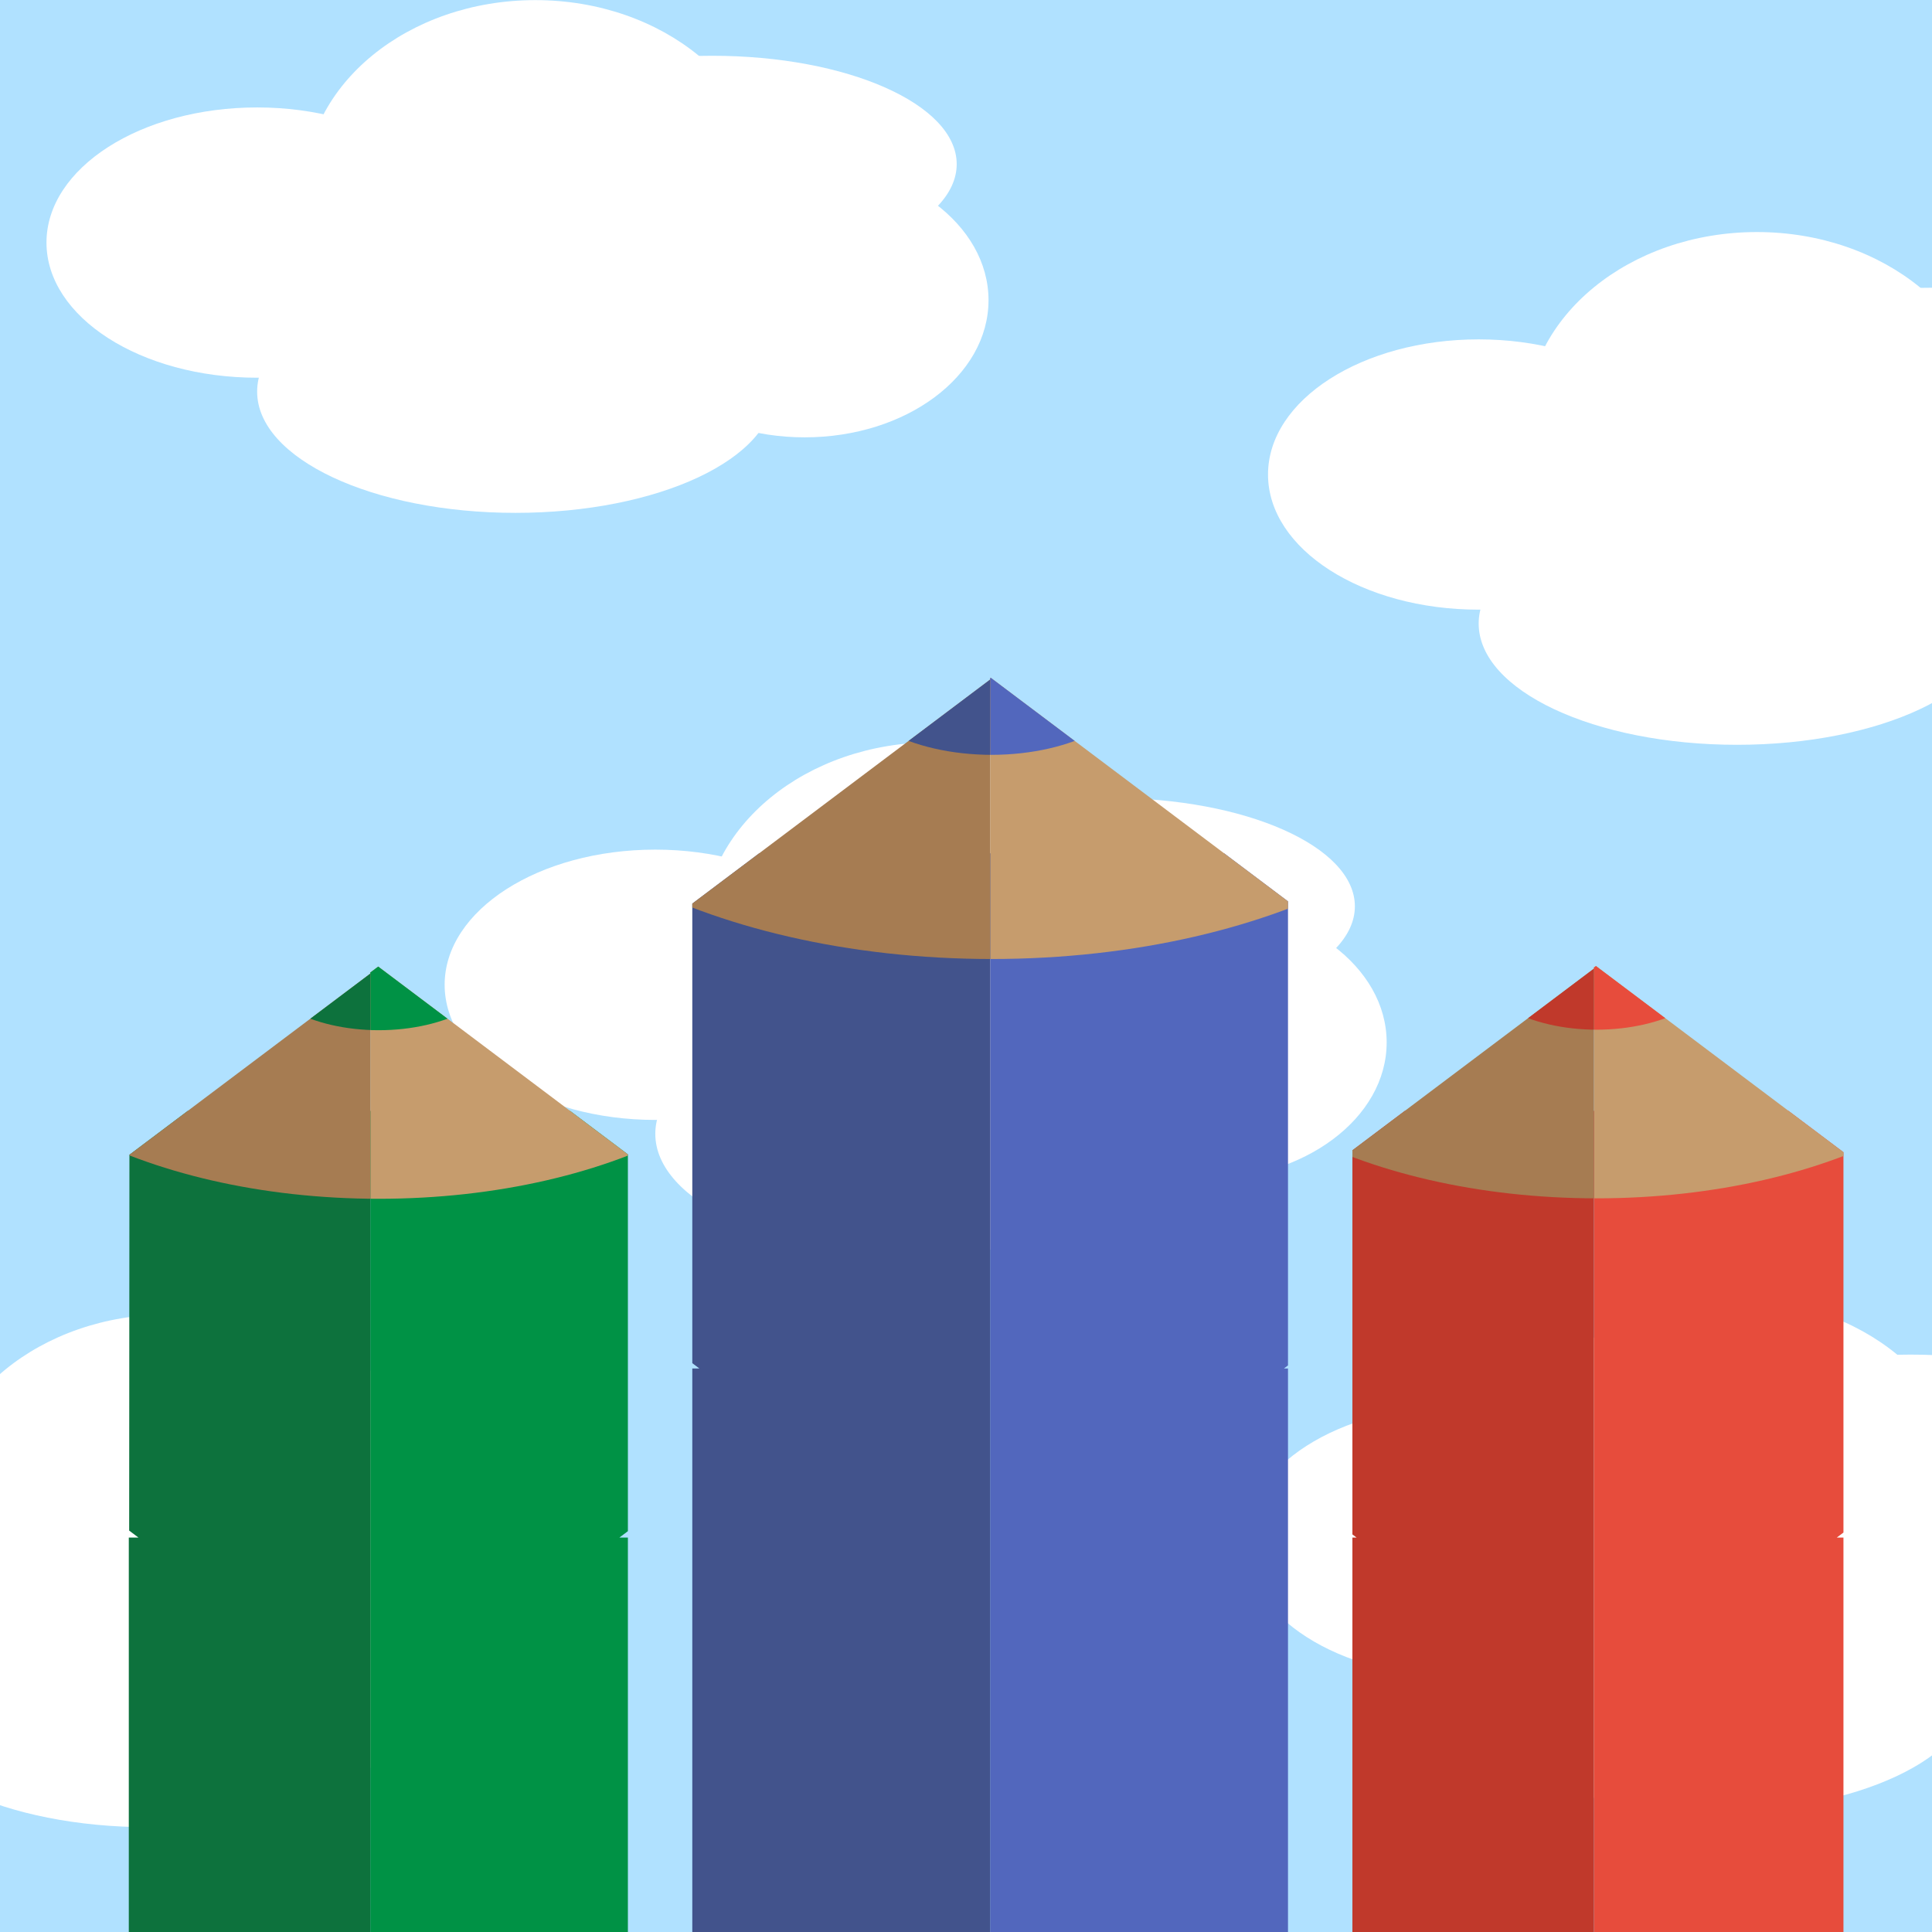
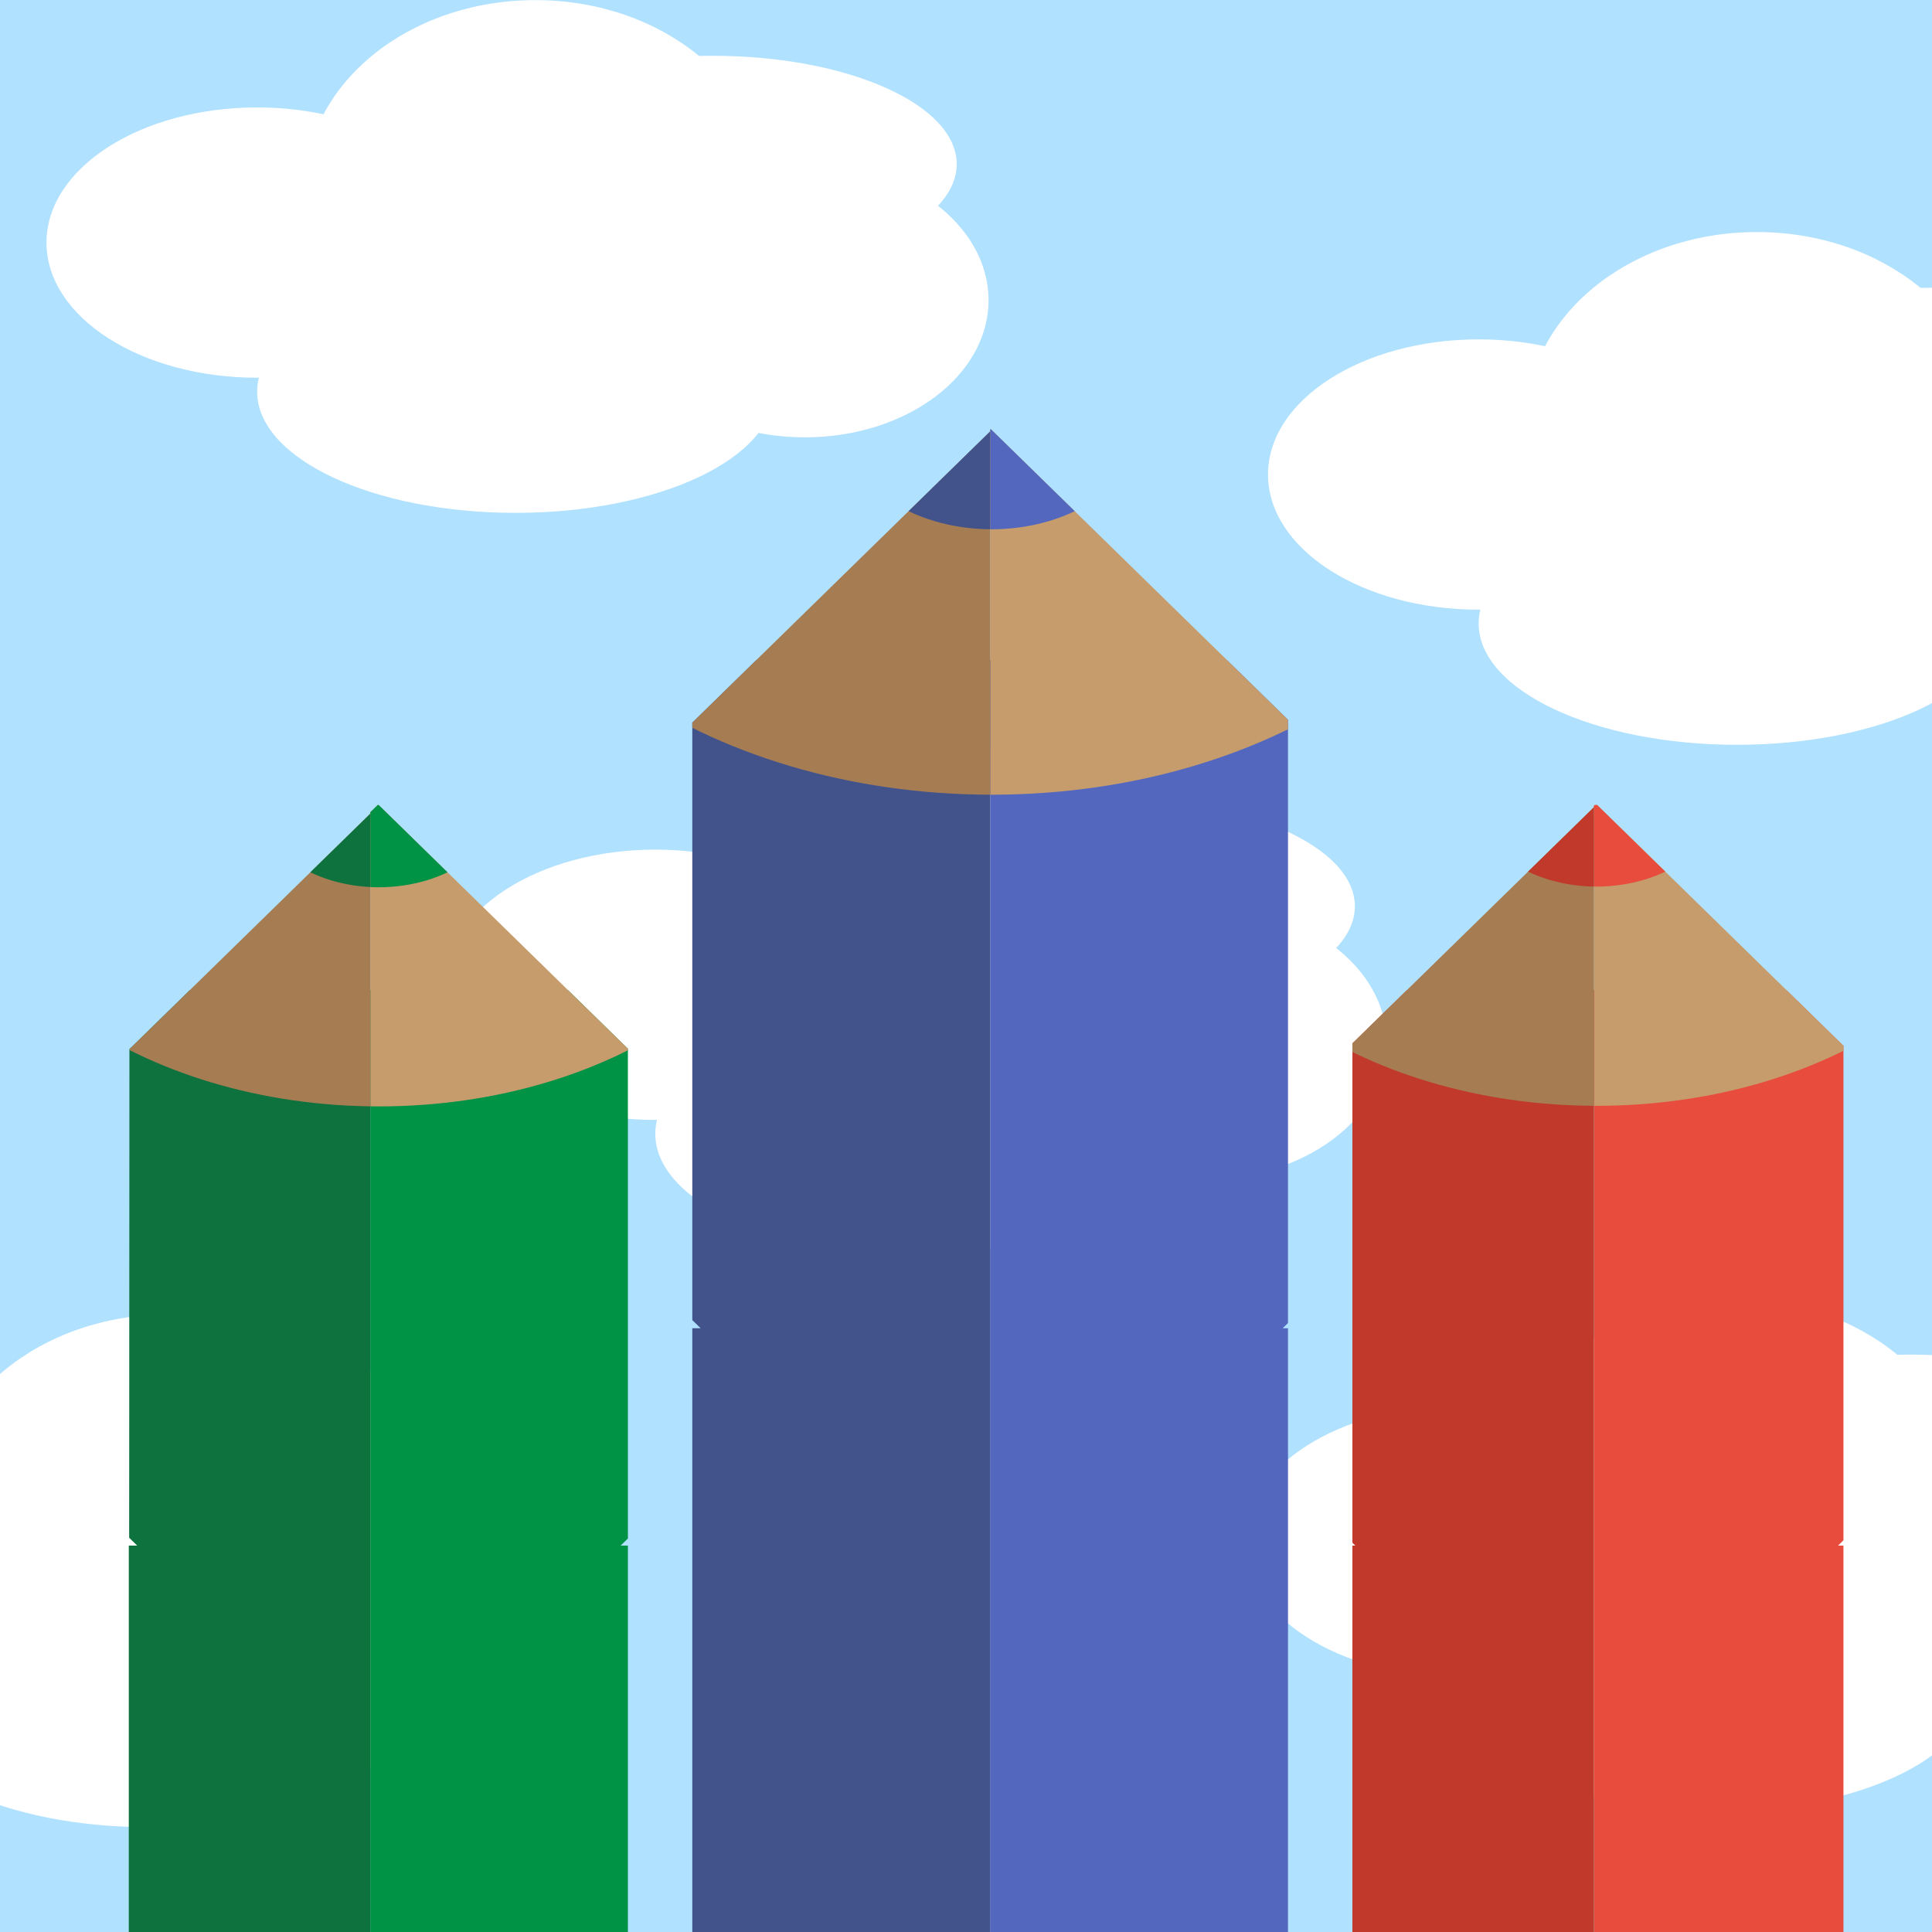
<svg xmlns="http://www.w3.org/2000/svg" xmlns:xlink="http://www.w3.org/1999/xlink" version="1.1" x="0px" y="0px" width="240px" height="240px" viewBox="0 0 240 240" enable-background="new 0 0 240 240" xml:space="preserve">
  <g id="Layer_2">
    <rect fill="#B0E1FF" width="240" height="240" />
  </g>
  <g id="Layer_4">
    <ellipse fill="#FFFFFF" cx="66.507" cy="23.468" rx="28.638" ry="23.454" />
    <ellipse fill="#FFFFFF" cx="31.944" cy="30.134" rx="26.17" ry="16.788" />
    <ellipse fill="#FFFFFF" cx="64.038" cy="48.65" rx="32.095" ry="15.06" />
    <ellipse fill="#FFFFFF" cx="99.96" cy="37.293" rx="22.837" ry="17.035" />
    <ellipse fill="#FFFFFF" cx="88.479" cy="20.389" rx="30.366" ry="13.461" />
    <ellipse fill="#FFFFFF" cx="218.25" cy="52.28" rx="28.639" ry="23.454" />
    <ellipse fill="#FFFFFF" cx="183.687" cy="58.946" rx="26.169" ry="16.788" />
    <ellipse fill="#FFFFFF" cx="215.782" cy="77.462" rx="32.095" ry="15.06" />
    <ellipse fill="#FFFFFF" cx="251.703" cy="66.105" rx="22.836" ry="17.035" />
    <ellipse fill="#FFFFFF" cx="240.223" cy="49.201" rx="30.367" ry="13.461" />
    <ellipse fill="#FFFFFF" cx="115.968" cy="115.667" rx="28.638" ry="23.454" />
    <ellipse fill="#FFFFFF" cx="81.404" cy="122.332" rx="26.169" ry="16.789" />
    <ellipse fill="#FFFFFF" cx="113.499" cy="140.849" rx="32.095" ry="15.06" />
    <ellipse fill="#FFFFFF" cx="149.42" cy="129.492" rx="22.836" ry="17.035" />
    <ellipse fill="#FFFFFF" cx="137.94" cy="112.587" rx="30.367" ry="13.462" />
    <ellipse fill="#FFFFFF" cx="215.369" cy="184.816" rx="28.639" ry="23.454" />
    <ellipse fill="#FFFFFF" cx="180.805" cy="191.481" rx="26.169" ry="16.788" />
    <ellipse fill="#FFFFFF" cx="212.899" cy="209.998" rx="32.095" ry="15.059" />
    <ellipse fill="#FFFFFF" cx="248.822" cy="198.641" rx="22.836" ry="17.035" />
    <ellipse fill="#FFFFFF" cx="237.341" cy="181.737" rx="30.367" ry="13.463" />
    <ellipse fill="#FFFFFF" cx="20.888" cy="186.736" rx="28.638" ry="23.454" />
    <ellipse fill="#FFFFFF" cx="-13.676" cy="193.401" rx="26.17" ry="16.788" />
    <ellipse fill="#FFFFFF" cx="18.419" cy="211.918" rx="32.095" ry="15.061" />
    <ellipse fill="#FFFFFF" cx="54.341" cy="200.562" rx="22.837" ry="17.034" />
    <ellipse fill="#FFFFFF" cx="42.86" cy="183.657" rx="30.366" ry="13.461" />
  </g>
  <g id="Layer_3">
    <g>
      <defs>
-         <rect id="SVGID_1_" x="46" y="120" width="32" height="192" />
+         <rect id="SVGID_1_" x="46" y="100" width="32" height="249" />
      </defs>
      <clipPath id="SVGID_2_">
        <use xlink:href="#SVGID_1_" overflow="visible" />
      </clipPath>
      <g clip-path="url(#SVGID_2_)">
        <defs>
-           <path id="SVGID_3_" d="M47.047,213.44l-31.084-23.38l-0.032-46.685l31.05-23.306l31.084,23.379l0.033,46.686L47.047,213.44z       M78,312H16V191h62V312z" />
+           <path id="SVGID_3_" d="M47.047,221.322l-31.084-30.394l-0.032-60.69l31.05-30.297l31.084,30.393l0.033,60.691L47.047,221.322z       M78,349H16V192h62V349z" />
        </defs>
        <clipPath id="SVGID_4_">
          <use xlink:href="#SVGID_3_" overflow="visible" />
        </clipPath>
-         <rect x="16" y="138" clip-path="url(#SVGID_4_)" fill="#009245" width="62" height="174" />
-         <ellipse clip-path="url(#SVGID_4_)" fill="#C69C6D" cx="47.035" cy="119.792" rx="53.539" ry="29.126" />
-         <ellipse clip-path="url(#SVGID_4_)" fill="#009245" cx="47.015" cy="119.647" rx="15.31" ry="8.33" />
+         <rect x="16" y="123" clip-path="url(#SVGID_4_)" fill="#009245" width="62" height="226" />
+         <ellipse clip-path="url(#SVGID_4_)" fill="#C69C6D" cx="47.035" cy="99.579" rx="53.539" ry="37.864" />
+         <ellipse clip-path="url(#SVGID_4_)" fill="#009245" cx="47.015" cy="99.391" rx="15.31" ry="10.829" />
      </g>
    </g>
    <g>
      <defs>
-         <rect id="SVGID_5_" x="16" y="120" width="30" height="192" />
+         <rect id="SVGID_5_" x="16" y="100" width="30" height="249" />
      </defs>
      <clipPath id="SVGID_6_">
        <use xlink:href="#SVGID_5_" overflow="visible" />
      </clipPath>
      <g clip-path="url(#SVGID_6_)">
        <defs>
-           <path id="SVGID_7_" d="M16.045,190.135l0.033-46.686l31.084-23.379l31.051,23.306l-0.033,46.685l-31.084,23.38L16.045,190.135z       M16,191h62v121H16V191z" />
+           <path id="SVGID_7_" d="M16.045,191.025l0.033-60.691l31.084-30.393l31.051,30.297l-0.033,60.69l-31.084,30.394L16.045,191.025z       M16,192h62v157H16V192z" />
        </defs>
        <clipPath id="SVGID_8_">
          <use xlink:href="#SVGID_7_" overflow="visible" />
        </clipPath>
-         <rect x="16" y="138" clip-path="url(#SVGID_8_)" fill="#0D723D" width="62" height="265" />
-         <ellipse clip-path="url(#SVGID_8_)" fill="#A67C52" cx="47.108" cy="119.792" rx="53.539" ry="29.126" />
-         <ellipse clip-path="url(#SVGID_8_)" fill="#0D723D" cx="47.128" cy="119.647" rx="15.31" ry="8.33" />
+         <rect x="16" y="123" clip-path="url(#SVGID_8_)" fill="#0D723D" width="62" height="345" />
+         <ellipse clip-path="url(#SVGID_8_)" fill="#A67C52" cx="47.108" cy="99.579" rx="53.539" ry="37.864" />
+         <ellipse clip-path="url(#SVGID_8_)" fill="#0D723D" cx="47.128" cy="99.391" rx="15.31" ry="10.829" />
      </g>
    </g>
    <g>
      <defs>
-         <rect id="SVGID_9_" x="123" y="84" width="37" height="233" />
+         <rect id="SVGID_9_" x="123" y="53" width="37" height="303" />
      </defs>
      <clipPath id="SVGID_10_">
        <use xlink:href="#SVGID_9_" overflow="visible" />
      </clipPath>
      <g clip-path="url(#SVGID_10_)">
        <defs>
-           <path id="SVGID_11_" d="M123.156,197.271l-37.644-28.314l-0.04-56.538l37.604-28.223l37.645,28.314l0.039,56.537      L123.156,197.271z M160,317H86V170h74V317z" />
+           <path id="SVGID_11_" d="M123.156,200.302l-37.644-36.809l-0.04-73.499l37.604-36.69l37.645,36.809l0.039,73.497L123.156,200.302      z M160,356H86V165h74V356z" />
        </defs>
        <clipPath id="SVGID_12_">
          <use xlink:href="#SVGID_11_" overflow="visible" />
        </clipPath>
-         <rect x="86" y="106" clip-path="url(#SVGID_12_)" fill="#5267BD" width="74" height="211" />
-         <ellipse clip-path="url(#SVGID_12_)" fill="#C69C6D" cx="123.143" cy="83.857" rx="64.838" ry="35.275" />
-         <ellipse clip-path="url(#SVGID_12_)" fill="#5267BD" cx="123.118" cy="83.683" rx="18.541" ry="10.087" />
+         <rect x="86" y="82" clip-path="url(#SVGID_12_)" fill="#5267BD" width="74" height="274" />
+         <ellipse clip-path="url(#SVGID_12_)" fill="#C69C6D" cx="123.143" cy="52.864" rx="64.838" ry="45.858" />
+         <ellipse clip-path="url(#SVGID_12_)" fill="#5267BD" cx="123.118" cy="52.638" rx="18.541" ry="13.113" />
      </g>
    </g>
    <g>
      <defs>
-         <rect id="SVGID_13_" x="86" y="84" width="37" height="233" />
+         <rect id="SVGID_13_" x="86" y="53" width="37" height="303" />
      </defs>
      <clipPath id="SVGID_14_">
        <use xlink:href="#SVGID_13_" overflow="visible" />
      </clipPath>
      <g clip-path="url(#SVGID_14_)">
        <defs>
-           <path id="SVGID_15_" d="M85.611,169.046l0.041-56.537l37.645-28.314l37.604,28.223l-0.041,56.538l-37.644,28.314L85.611,169.046      z M86,170h75v147H86V170z" />
+           <path id="SVGID_15_" d="M85.611,163.609l0.041-73.497l37.645-36.809l37.604,36.69l-0.041,73.499l-37.644,36.809L85.611,163.609z       M86,165h75v191H86V165z" />
        </defs>
        <clipPath id="SVGID_16_">
          <use xlink:href="#SVGID_15_" overflow="visible" />
        </clipPath>
-         <rect x="86" y="106" clip-path="url(#SVGID_16_)" fill="#42538C" width="75" height="211" />
-         <ellipse clip-path="url(#SVGID_16_)" fill="#A67C52" cx="123.23" cy="83.857" rx="64.838" ry="35.275" />
-         <ellipse clip-path="url(#SVGID_16_)" fill="#42538C" cx="123.254" cy="83.683" rx="18.541" ry="10.087" />
+         <rect x="86" y="82" clip-path="url(#SVGID_16_)" fill="#42538C" width="75" height="274" />
+         <ellipse clip-path="url(#SVGID_16_)" fill="#A67C52" cx="123.23" cy="52.864" rx="64.838" ry="45.858" />
+         <ellipse clip-path="url(#SVGID_16_)" fill="#42538C" cx="123.254" cy="52.638" rx="18.541" ry="13.113" />
      </g>
    </g>
    <g>
      <defs>
-         <rect id="SVGID_17_" x="198" y="120" width="31" height="192" />
+         <rect id="SVGID_17_" x="198" y="100" width="31" height="249" />
      </defs>
      <clipPath id="SVGID_18_">
        <use xlink:href="#SVGID_17_" overflow="visible" />
      </clipPath>
      <g clip-path="url(#SVGID_18_)">
        <defs>
-           <path id="SVGID_19_" d="M198.32,213.405l-31.094-23.388l-0.033-46.702l31.061-23.313l31.096,23.389l0.033,46.701L198.32,213.405      z M229,312h-62V191h62V312z" />
+           <path id="SVGID_19_" d="M198.32,221.276l-31.094-30.403l-0.033-60.713l31.061-30.308l31.096,30.405l0.033,60.711L198.32,221.276      z M229,349h-62V192h62V349z" />
        </defs>
        <clipPath id="SVGID_20_">
          <use xlink:href="#SVGID_19_" overflow="visible" />
        </clipPath>
-         <rect x="167" y="138" clip-path="url(#SVGID_20_)" fill="#E74C3C" width="62" height="174" />
-         <ellipse clip-path="url(#SVGID_20_)" fill="#C69C6D" cx="198.309" cy="119.724" rx="53.557" ry="29.137" />
-         <ellipse clip-path="url(#SVGID_20_)" fill="#E74C3C" cx="198.289" cy="119.579" rx="15.315" ry="8.333" />
+         <rect x="167" y="123" clip-path="url(#SVGID_20_)" fill="#E74C3C" width="62" height="226" />
+         <ellipse clip-path="url(#SVGID_20_)" fill="#C69C6D" cx="198.309" cy="99.49" rx="53.557" ry="37.879" />
+         <ellipse clip-path="url(#SVGID_20_)" fill="#E74C3C" cx="198.289" cy="99.302" rx="15.315" ry="10.833" />
      </g>
    </g>
    <g>
      <defs>
-         <rect id="SVGID_21_" x="168" y="120" width="30" height="192" />
+         <rect id="SVGID_21_" x="168" y="100" width="30" height="249" />
      </defs>
      <clipPath id="SVGID_22_">
        <use xlink:href="#SVGID_21_" overflow="visible" />
      </clipPath>
      <g clip-path="url(#SVGID_22_)">
        <defs>
-           <path id="SVGID_23_" d="M167.308,190.092l0.033-46.701l31.095-23.389l31.062,23.313l-0.032,46.702l-31.096,23.388      L167.308,190.092z M168,191h62v121h-62V191z" />
+           <path id="SVGID_23_" d="M167.308,190.969l0.033-60.711l31.095-30.405l31.062,30.308l-0.032,60.713l-31.096,30.403      L167.308,190.969z M168,192h62v157h-62V192z" />
        </defs>
        <clipPath id="SVGID_24_">
          <use xlink:href="#SVGID_23_" overflow="visible" />
        </clipPath>
-         <rect x="168" y="138" clip-path="url(#SVGID_24_)" fill="#C0392B" width="62" height="174" />
-         <ellipse clip-path="url(#SVGID_24_)" fill="#A67C52" cx="198.382" cy="119.724" rx="53.558" ry="29.137" />
-         <ellipse clip-path="url(#SVGID_24_)" fill="#C0392B" cx="198.402" cy="119.579" rx="15.315" ry="8.333" />
+         <rect x="168" y="123" clip-path="url(#SVGID_24_)" fill="#C0392B" width="62" height="226" />
+         <ellipse clip-path="url(#SVGID_24_)" fill="#A67C52" cx="198.382" cy="99.49" rx="53.558" ry="37.879" />
+         <ellipse clip-path="url(#SVGID_24_)" fill="#C0392B" cx="198.402" cy="99.302" rx="15.315" ry="10.833" />
      </g>
    </g>
  </g>
</svg>
